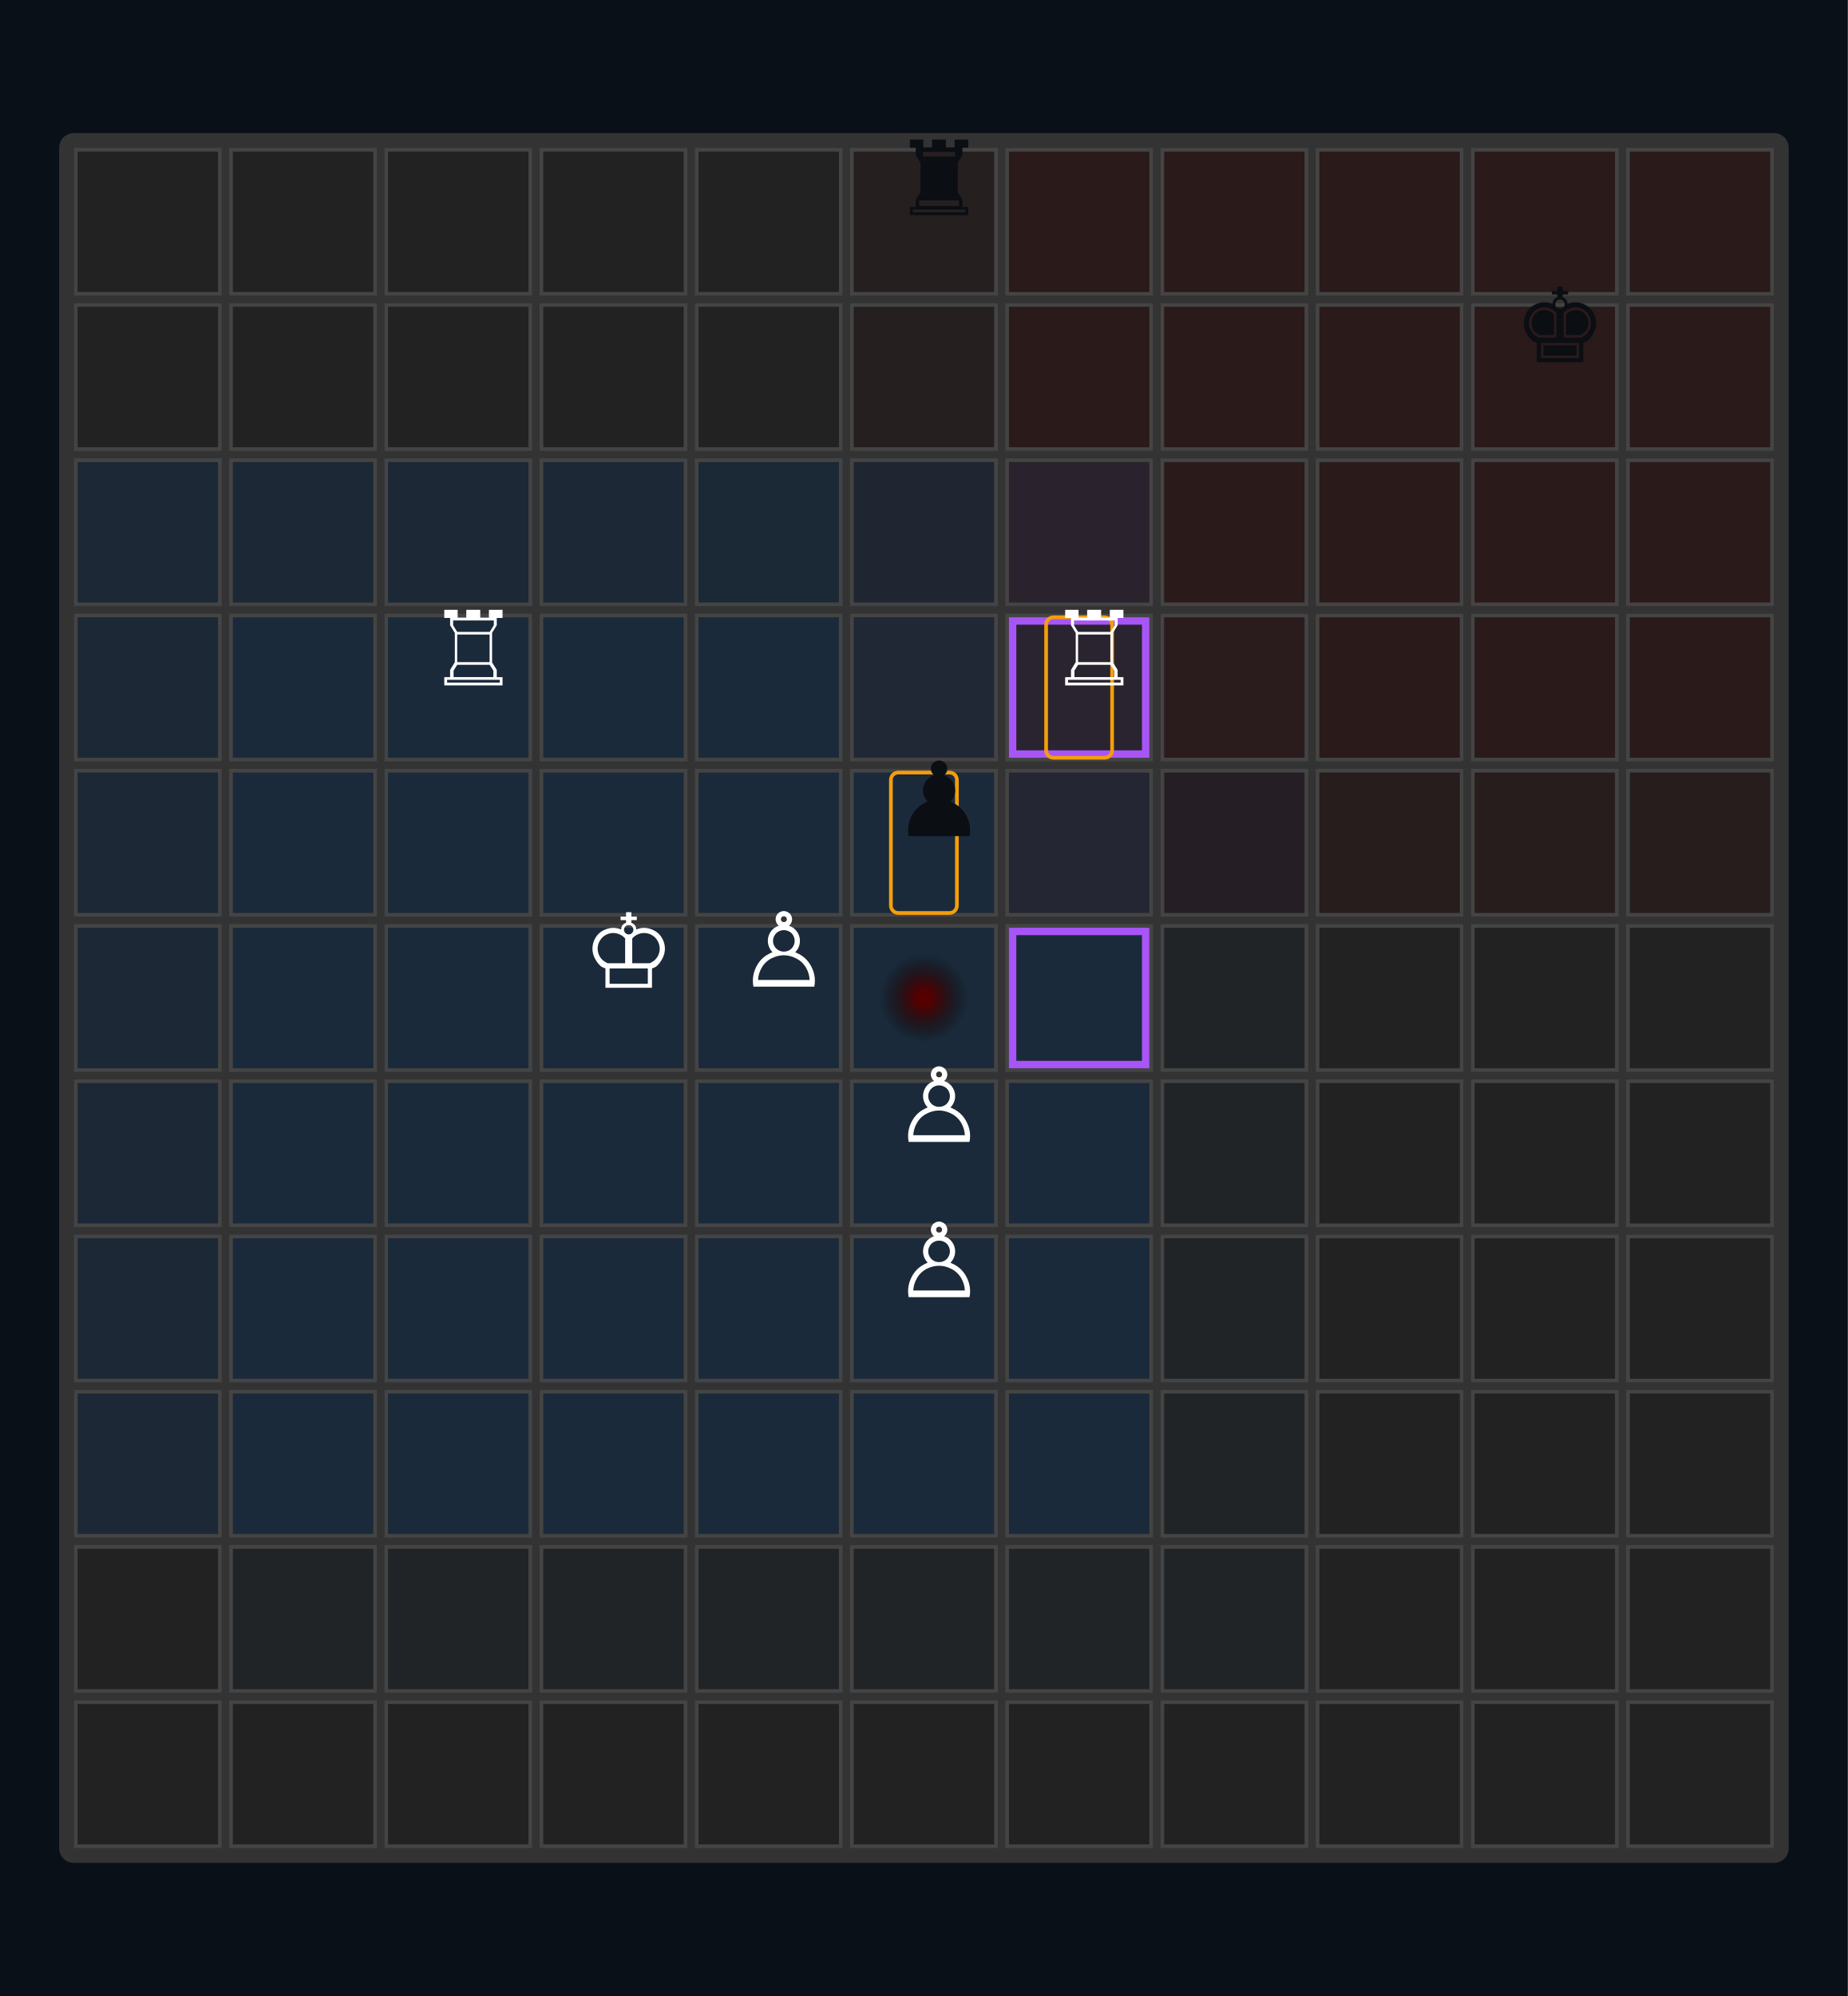
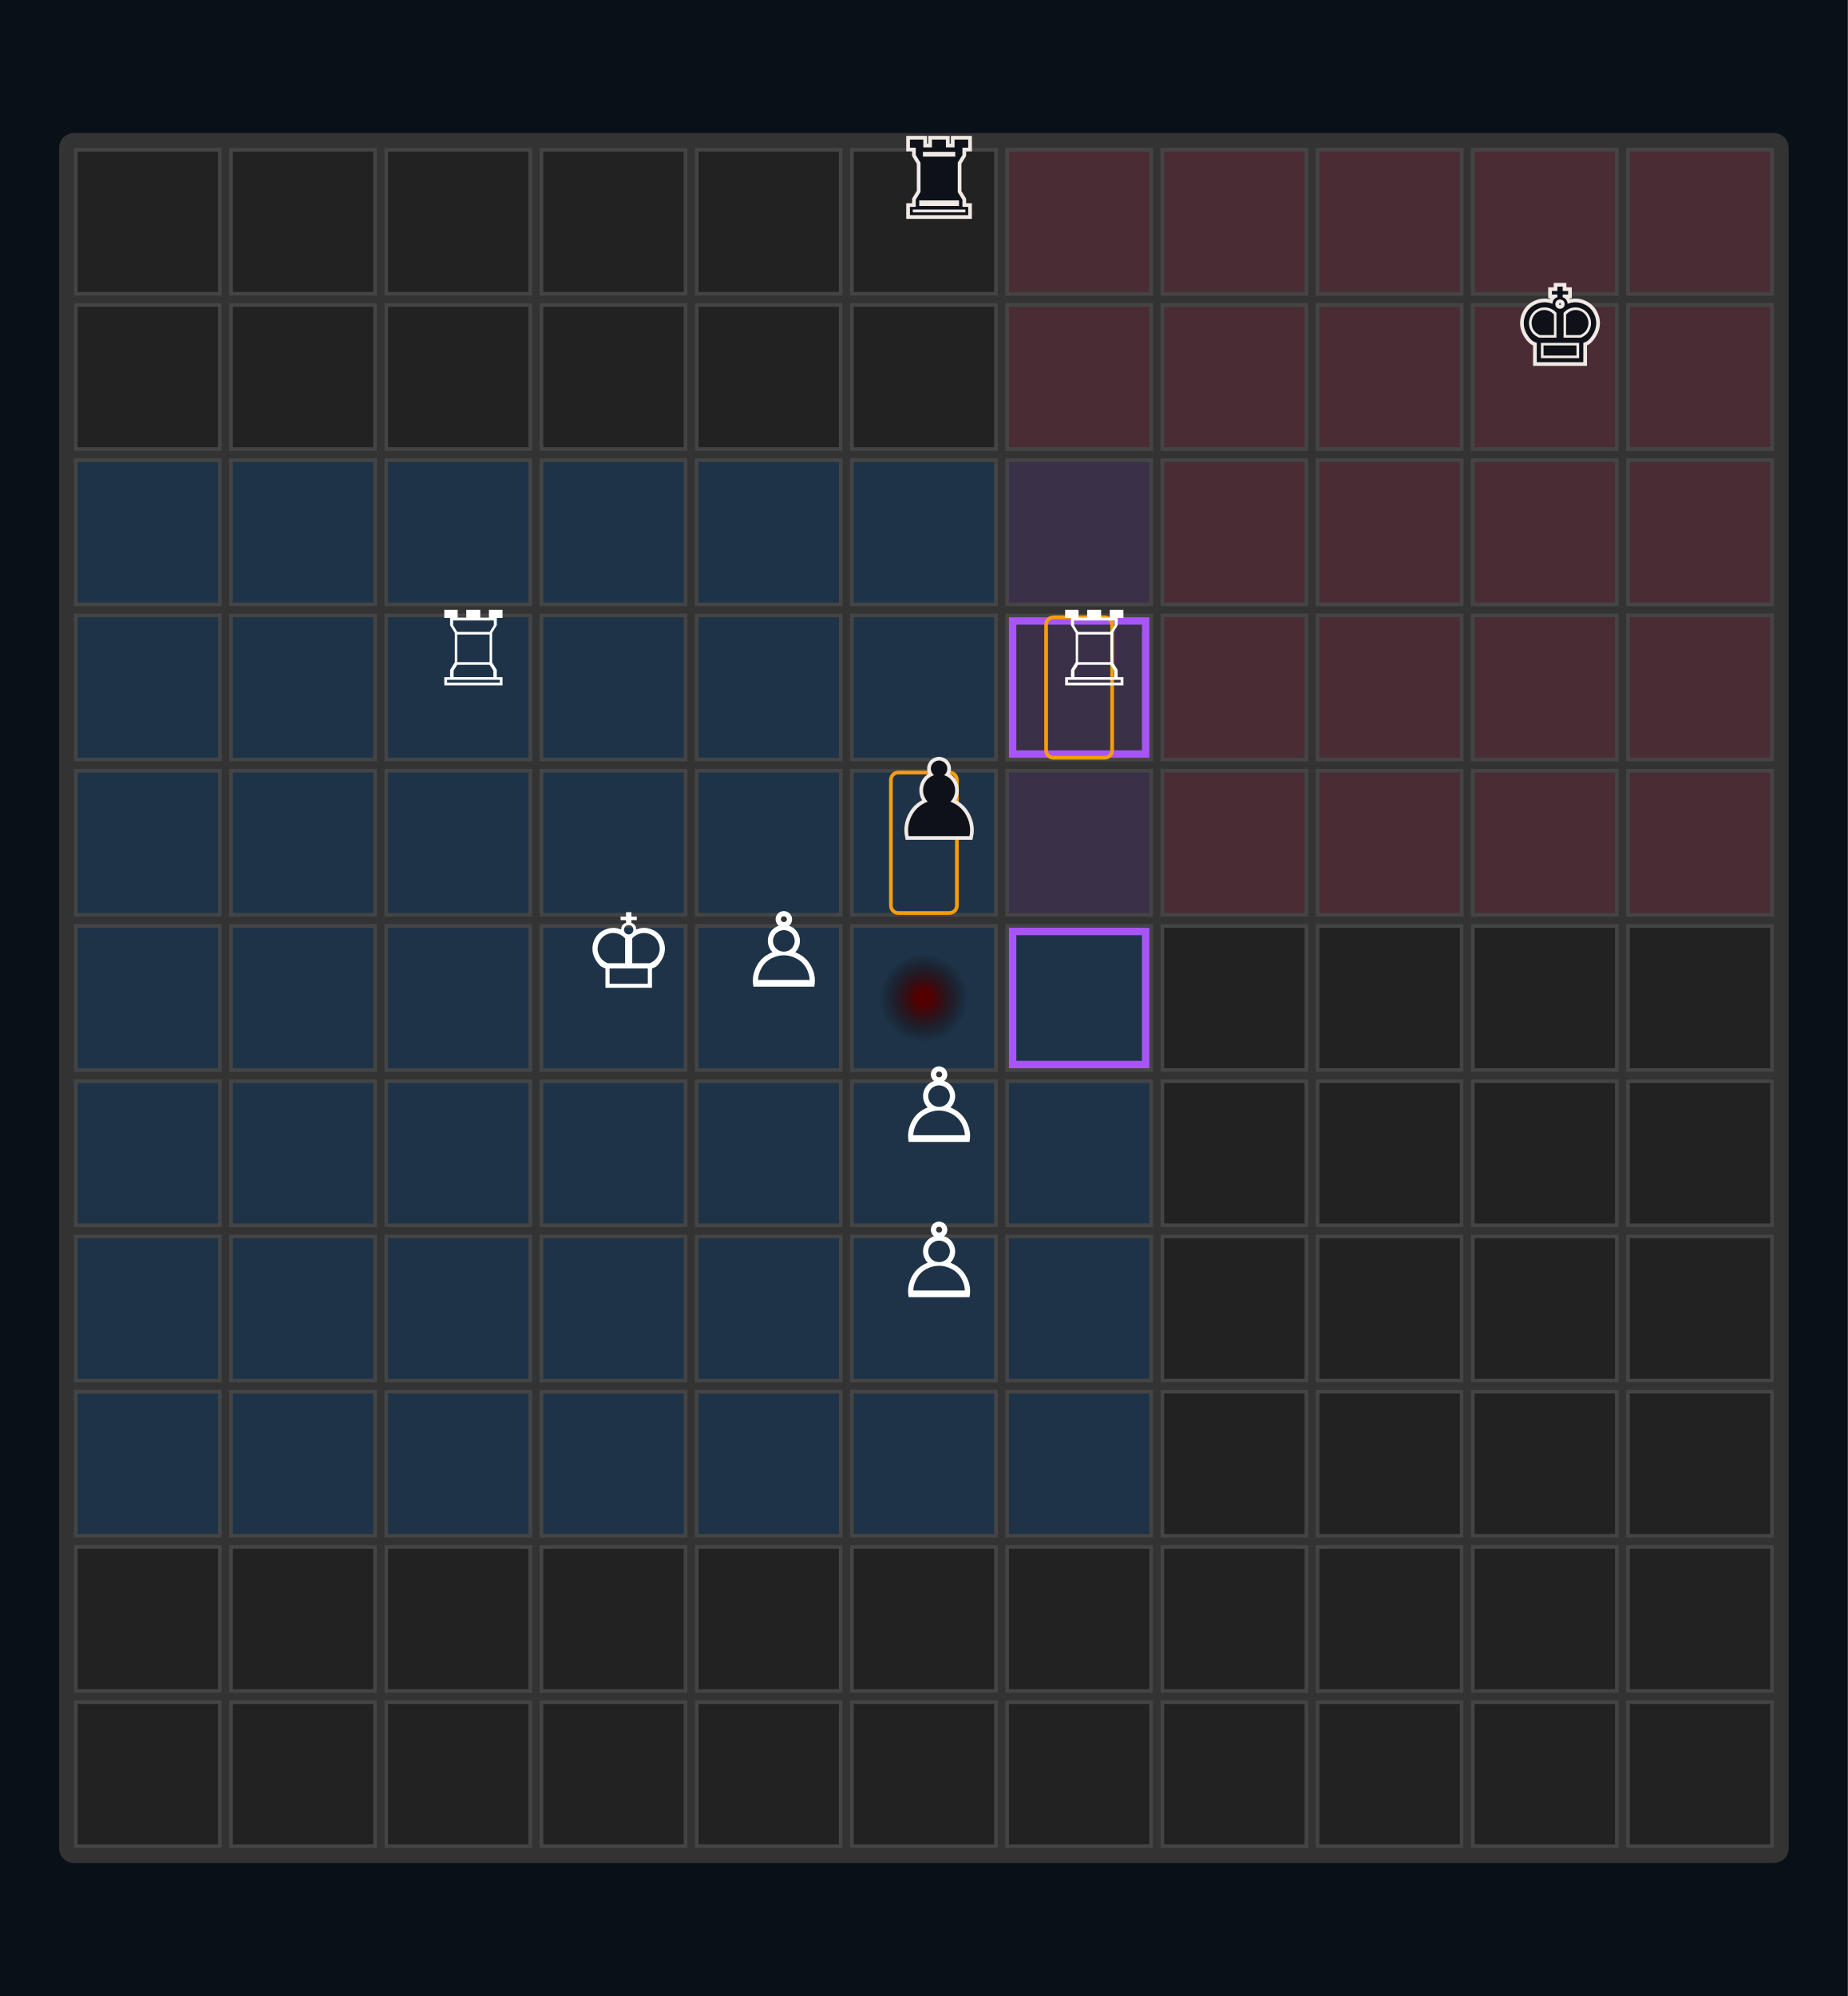
<svg xmlns="http://www.w3.org/2000/svg" width="500" height="540" viewBox="0 0 500 540">
  <defs>
-     <radialGradient id="rg-50aukw3w" gradientUnits="objectBoundingBox" cx="0.5" cy="0.5" r="0.5">
+     <radialGradient id="rg-70lsvmul" gradientUnits="objectBoundingBox" cx="0.5" cy="0.5" r="0.5">
      <stop offset="10%" stop-color="rgb(85, 0, 0)" />
      <stop offset="60%" stop-color="rgba(0, 0, 0, 0)" />
    </radialGradient>
  </defs>
  <rect x="0" y="0" width="500" height="540" fill="rgb(10, 16, 24)" />
  <rect x="16" y="36" width="468" height="468" rx="4" ry="4" fill="rgb(51, 51, 51)" />
  <rect x="20" y="40" width="40" height="40" fill="rgb(34, 34, 34)" />
  <rect x="20.5" y="40.5" width="39" height="39" fill="none" stroke="rgb(68, 68, 68)" stroke-width="1" />
  <rect x="62" y="40" width="40" height="40" fill="rgb(34, 34, 34)" />
  <rect x="62.5" y="40.5" width="39" height="39" fill="none" stroke="rgb(68, 68, 68)" stroke-width="1" />
  <rect x="104" y="40" width="40" height="40" fill="rgb(34, 34, 34)" />
  <rect x="104.5" y="40.5" width="39" height="39" fill="none" stroke="rgb(68, 68, 68)" stroke-width="1" />
  <rect x="146" y="40" width="40" height="40" fill="rgb(34, 34, 34)" />
  <rect x="146.5" y="40.5" width="39" height="39" fill="none" stroke="rgb(68, 68, 68)" stroke-width="1" />
  <rect x="188" y="40" width="40" height="40" fill="rgb(34, 34, 34)" />
  <rect x="188.5" y="40.5" width="39" height="39" fill="none" stroke="rgb(68, 68, 68)" stroke-width="1" />
-   <rect x="230" y="40" width="40" height="40" fill="rgb(37, 31, 31)" />
+   <rect x="230" y="40" width="40" height="40" fill="rgb(34, 34, 34)" />
  <rect x="230.5" y="40.5" width="39" height="39" fill="none" stroke="rgb(68, 68, 68)" stroke-width="1" />
-   <text x="241.56" y="58.18" fill="rgb(11, 14, 19)" font-size="28" font-family="'IBM Plex Sans'" font-weight="400" font-style="normal" xml:space="preserve">♜</text>
-   <rect x="272" y="40" width="40" height="40" fill="rgb(42, 26, 26)" />
+   <text x="241.56" y="58.18" fill="rgb(14, 17, 24)" font-size="28" font-family="'IBM Plex Sans'" font-weight="400" font-style="normal" xml:space="preserve" stroke="rgba(244, 236, 232, 0.98)" stroke-width="2" paint-order="stroke fill">♜</text>
+   <rect x="272" y="40" width="40" height="40" fill="rgb(74, 44, 52)" />
  <rect x="272.5" y="40.5" width="39" height="39" fill="none" stroke="rgb(68, 68, 68)" stroke-width="1" />
-   <rect x="314" y="40" width="40" height="40" fill="rgb(42, 26, 26)" />
+   <rect x="314" y="40" width="40" height="40" fill="rgb(74, 44, 52)" />
  <rect x="314.5" y="40.5" width="39" height="39" fill="none" stroke="rgb(68, 68, 68)" stroke-width="1" />
-   <rect x="356" y="40" width="40" height="40" fill="rgb(42, 26, 26)" />
+   <rect x="356" y="40" width="40" height="40" fill="rgb(74, 44, 52)" />
  <rect x="356.5" y="40.5" width="39" height="39" fill="none" stroke="rgb(68, 68, 68)" stroke-width="1" />
-   <rect x="398" y="40" width="40" height="40" fill="rgb(42, 26, 26)" />
+   <rect x="398" y="40" width="40" height="40" fill="rgb(74, 44, 52)" />
  <rect x="398.5" y="40.5" width="39" height="39" fill="none" stroke="rgb(68, 68, 68)" stroke-width="1" />
-   <rect x="440" y="40" width="40" height="40" fill="rgb(42, 26, 26)" />
+   <rect x="440" y="40" width="40" height="40" fill="rgb(74, 44, 52)" />
  <rect x="440.5" y="40.5" width="39" height="39" fill="none" stroke="rgb(68, 68, 68)" stroke-width="1" />
  <rect x="20" y="82" width="40" height="40" fill="rgb(34, 34, 34)" />
  <rect x="20.5" y="82.5" width="39" height="39" fill="none" stroke="rgb(68, 68, 68)" stroke-width="1" />
  <rect x="62" y="82" width="40" height="40" fill="rgb(34, 34, 34)" />
  <rect x="62.5" y="82.5" width="39" height="39" fill="none" stroke="rgb(68, 68, 68)" stroke-width="1" />
  <rect x="104" y="82" width="40" height="40" fill="rgb(34, 34, 34)" />
  <rect x="104.5" y="82.5" width="39" height="39" fill="none" stroke="rgb(68, 68, 68)" stroke-width="1" />
  <rect x="146" y="82" width="40" height="40" fill="rgb(34, 34, 34)" />
  <rect x="146.5" y="82.5" width="39" height="39" fill="none" stroke="rgb(68, 68, 68)" stroke-width="1" />
  <rect x="188" y="82" width="40" height="40" fill="rgb(34, 34, 34)" />
  <rect x="188.5" y="82.5" width="39" height="39" fill="none" stroke="rgb(68, 68, 68)" stroke-width="1" />
-   <rect x="230" y="82" width="40" height="40" fill="rgb(37, 31, 31)" />
+   <rect x="230" y="82" width="40" height="40" fill="rgb(34, 34, 34)" />
  <rect x="230.5" y="82.5" width="39" height="39" fill="none" stroke="rgb(68, 68, 68)" stroke-width="1" />
-   <rect x="272" y="82" width="40" height="40" fill="rgb(42, 26, 26)" />
+   <rect x="272" y="82" width="40" height="40" fill="rgb(74, 44, 52)" />
  <rect x="272.5" y="82.5" width="39" height="39" fill="none" stroke="rgb(68, 68, 68)" stroke-width="1" />
-   <rect x="314" y="82" width="40" height="40" fill="rgb(42, 26, 26)" />
+   <rect x="314" y="82" width="40" height="40" fill="rgb(74, 44, 52)" />
  <rect x="314.5" y="82.5" width="39" height="39" fill="none" stroke="rgb(68, 68, 68)" stroke-width="1" />
-   <rect x="356" y="82" width="40" height="40" fill="rgb(42, 26, 26)" />
+   <rect x="356" y="82" width="40" height="40" fill="rgb(74, 44, 52)" />
  <rect x="356.5" y="82.5" width="39" height="39" fill="none" stroke="rgb(68, 68, 68)" stroke-width="1" />
-   <rect x="398" y="82" width="40" height="40" fill="rgb(42, 26, 26)" />
+   <rect x="398" y="82" width="40" height="40" fill="rgb(74, 44, 52)" />
  <rect x="398.5" y="82.5" width="39" height="39" fill="none" stroke="rgb(68, 68, 68)" stroke-width="1" />
-   <text x="409.56" y="97.99" fill="rgb(11, 14, 19)" font-size="28" font-family="'IBM Plex Sans'" font-weight="400" font-style="normal" xml:space="preserve">♚</text>
-   <rect x="440" y="82" width="40" height="40" fill="rgb(42, 26, 26)" />
+   <text x="409.56" y="97.99" fill="rgb(14, 17, 24)" font-size="28" font-family="'IBM Plex Sans'" font-weight="400" font-style="normal" xml:space="preserve" stroke="rgba(244, 236, 232, 0.98)" stroke-width="2" paint-order="stroke fill">♚</text>
+   <rect x="440" y="82" width="40" height="40" fill="rgb(74, 44, 52)" />
  <rect x="440.5" y="82.5" width="39" height="39" fill="none" stroke="rgb(68, 68, 68)" stroke-width="1" />
-   <rect x="20" y="124" width="40" height="40" fill="rgb(28, 40, 53)" />
+   <rect x="20" y="124" width="40" height="40" fill="rgb(30, 51, 72)" />
  <rect x="20.5" y="124.5" width="39" height="39" fill="none" stroke="rgb(68, 68, 68)" stroke-width="1" />
-   <rect x="62" y="124" width="40" height="40" fill="rgb(28, 40, 53)" />
+   <rect x="62" y="124" width="40" height="40" fill="rgb(30, 51, 72)" />
  <rect x="62.5" y="124.5" width="39" height="39" fill="none" stroke="rgb(68, 68, 68)" stroke-width="1" />
-   <rect x="104" y="124" width="40" height="40" fill="rgb(28, 40, 53)" />
+   <rect x="104" y="124" width="40" height="40" fill="rgb(30, 51, 72)" />
  <rect x="104.5" y="124.5" width="39" height="39" fill="none" stroke="rgb(68, 68, 68)" stroke-width="1" />
-   <rect x="146" y="124" width="40" height="40" fill="rgb(28, 40, 53)" />
+   <rect x="146" y="124" width="40" height="40" fill="rgb(30, 51, 72)" />
  <rect x="146.5" y="124.5" width="39" height="39" fill="none" stroke="rgb(68, 68, 68)" stroke-width="1" />
-   <rect x="188" y="124" width="40" height="40" fill="rgb(27, 41, 54)" />
+   <rect x="188" y="124" width="40" height="40" fill="rgb(30, 51, 72)" />
  <rect x="188.5" y="124.5" width="39" height="39" fill="none" stroke="rgb(68, 68, 68)" stroke-width="1" />
-   <rect x="230" y="124" width="40" height="40" fill="rgb(31, 38, 49)" />
+   <rect x="230" y="124" width="40" height="40" fill="rgb(30, 51, 72)" />
  <rect x="230.5" y="124.5" width="39" height="39" fill="none" stroke="rgb(68, 68, 68)" stroke-width="1" />
-   <rect x="272" y="124" width="40" height="40" fill="rgb(42, 34, 44)" />
+   <rect x="272" y="124" width="40" height="40" fill="rgb(58, 48, 72)" />
  <rect x="272.5" y="124.5" width="39" height="39" fill="none" stroke="rgb(68, 68, 68)" stroke-width="1" />
-   <rect x="314" y="124" width="40" height="40" fill="rgb(42, 26, 26)" />
+   <rect x="314" y="124" width="40" height="40" fill="rgb(74, 44, 52)" />
  <rect x="314.5" y="124.5" width="39" height="39" fill="none" stroke="rgb(68, 68, 68)" stroke-width="1" />
-   <rect x="356" y="124" width="40" height="40" fill="rgb(42, 26, 26)" />
+   <rect x="356" y="124" width="40" height="40" fill="rgb(74, 44, 52)" />
  <rect x="356.5" y="124.5" width="39" height="39" fill="none" stroke="rgb(68, 68, 68)" stroke-width="1" />
-   <rect x="398" y="124" width="40" height="40" fill="rgb(42, 26, 26)" />
+   <rect x="398" y="124" width="40" height="40" fill="rgb(74, 44, 52)" />
  <rect x="398.5" y="124.5" width="39" height="39" fill="none" stroke="rgb(68, 68, 68)" stroke-width="1" />
-   <rect x="440" y="124" width="40" height="40" fill="rgb(42, 26, 26)" />
+   <rect x="440" y="124" width="40" height="40" fill="rgb(74, 44, 52)" />
  <rect x="440.5" y="124.5" width="39" height="39" fill="none" stroke="rgb(68, 68, 68)" stroke-width="1" />
-   <rect x="20" y="166" width="40" height="40" fill="rgb(28, 40, 53)" />
+   <rect x="20" y="166" width="40" height="40" fill="rgb(30, 51, 72)" />
  <rect x="20.5" y="166.5" width="39" height="39" fill="none" stroke="rgb(68, 68, 68)" stroke-width="1" />
-   <rect x="62" y="166" width="40" height="40" fill="rgb(26, 42, 58)" />
+   <rect x="62" y="166" width="40" height="40" fill="rgb(30, 51, 72)" />
  <rect x="62.5" y="166.5" width="39" height="39" fill="none" stroke="rgb(68, 68, 68)" stroke-width="1" />
-   <rect x="104" y="166" width="40" height="40" fill="rgb(26, 42, 58)" />
+   <rect x="104" y="166" width="40" height="40" fill="rgb(30, 51, 72)" />
  <rect x="104.5" y="166.5" width="39" height="39" fill="none" stroke="rgb(68, 68, 68)" stroke-width="1" />
  <text x="115.56" y="185.4" fill="rgb(255, 255, 255)" font-size="28" font-family="'IBM Plex Sans'" font-weight="400" font-style="normal" xml:space="preserve">♖</text>
-   <rect x="146" y="166" width="40" height="40" fill="rgb(26, 42, 58)" />
+   <rect x="146" y="166" width="40" height="40" fill="rgb(30, 51, 72)" />
  <rect x="146.5" y="166.5" width="39" height="39" fill="none" stroke="rgb(68, 68, 68)" stroke-width="1" />
-   <rect x="188" y="166" width="40" height="40" fill="rgb(26, 42, 58)" />
+   <rect x="188" y="166" width="40" height="40" fill="rgb(30, 51, 72)" />
  <rect x="188.5" y="166.5" width="39" height="39" fill="none" stroke="rgb(68, 68, 68)" stroke-width="1" />
-   <rect x="230" y="166" width="40" height="40" fill="rgb(32, 40, 54)" />
+   <rect x="230" y="166" width="40" height="40" fill="rgb(30, 51, 72)" />
  <rect x="230.5" y="166.5" width="39" height="39" fill="none" stroke="rgb(68, 68, 68)" stroke-width="1" />
-   <rect x="272" y="166" width="40" height="40" fill="rgb(42, 36, 48)" />
+   <rect x="272" y="166" width="40" height="40" fill="rgb(58, 48, 72)" />
  <rect x="272.5" y="166.5" width="39" height="39" fill="none" stroke="rgb(68, 68, 68)" stroke-width="1" />
  <rect x="274" y="168" width="36" height="36" fill="none" stroke="rgb(168, 85, 247)" stroke-width="2" />
  <rect x="283.062" y="167" width="17.859" height="38" rx="2" ry="2" fill="none" stroke="rgb(245, 158, 11)" stroke-width="1" />
  <text x="283.56" y="185.4" fill="rgb(255, 255, 255)" font-size="28" font-family="'IBM Plex Sans'" font-weight="400" font-style="normal" xml:space="preserve">♖</text>
-   <rect x="314" y="166" width="40" height="40" fill="rgb(42, 28, 29)" />
+   <rect x="314" y="166" width="40" height="40" fill="rgb(74, 44, 52)" />
  <rect x="314.5" y="166.5" width="39" height="39" fill="none" stroke="rgb(68, 68, 68)" stroke-width="1" />
-   <rect x="356" y="166" width="40" height="40" fill="rgb(42, 26, 26)" />
+   <rect x="356" y="166" width="40" height="40" fill="rgb(74, 44, 52)" />
  <rect x="356.5" y="166.5" width="39" height="39" fill="none" stroke="rgb(68, 68, 68)" stroke-width="1" />
-   <rect x="398" y="166" width="40" height="40" fill="rgb(42, 26, 26)" />
+   <rect x="398" y="166" width="40" height="40" fill="rgb(74, 44, 52)" />
  <rect x="398.5" y="166.5" width="39" height="39" fill="none" stroke="rgb(68, 68, 68)" stroke-width="1" />
-   <rect x="440" y="166" width="40" height="40" fill="rgb(42, 26, 26)" />
+   <rect x="440" y="166" width="40" height="40" fill="rgb(74, 44, 52)" />
  <rect x="440.5" y="166.5" width="39" height="39" fill="none" stroke="rgb(68, 68, 68)" stroke-width="1" />
-   <rect x="20" y="208" width="40" height="40" fill="rgb(28, 40, 53)" />
+   <rect x="20" y="208" width="40" height="40" fill="rgb(30, 51, 72)" />
  <rect x="20.5" y="208.5" width="39" height="39" fill="none" stroke="rgb(68, 68, 68)" stroke-width="1" />
-   <rect x="62" y="208" width="40" height="40" fill="rgb(26, 42, 58)" />
+   <rect x="62" y="208" width="40" height="40" fill="rgb(30, 51, 72)" />
  <rect x="62.5" y="208.5" width="39" height="39" fill="none" stroke="rgb(68, 68, 68)" stroke-width="1" />
-   <rect x="104" y="208" width="40" height="40" fill="rgb(26, 42, 58)" />
+   <rect x="104" y="208" width="40" height="40" fill="rgb(30, 51, 72)" />
  <rect x="104.5" y="208.5" width="39" height="39" fill="none" stroke="rgb(68, 68, 68)" stroke-width="1" />
-   <rect x="146" y="208" width="40" height="40" fill="rgb(26, 42, 58)" />
+   <rect x="146" y="208" width="40" height="40" fill="rgb(30, 51, 72)" />
  <rect x="146.5" y="208.5" width="39" height="39" fill="none" stroke="rgb(68, 68, 68)" stroke-width="1" />
-   <rect x="188" y="208" width="40" height="40" fill="rgb(26, 42, 58)" />
+   <rect x="188" y="208" width="40" height="40" fill="rgb(30, 51, 72)" />
  <rect x="188.5" y="208.5" width="39" height="39" fill="none" stroke="rgb(68, 68, 68)" stroke-width="1" />
-   <rect x="230" y="208" width="40" height="40" fill="rgb(26, 42, 58)" />
+   <rect x="230" y="208" width="40" height="40" fill="rgb(30, 51, 72)" />
  <rect x="230.5" y="208.5" width="39" height="39" fill="none" stroke="rgb(68, 68, 68)" stroke-width="1" />
  <rect x="241.062" y="209" width="17.859" height="38" rx="2" ry="2" fill="none" stroke="rgb(245, 158, 11)" stroke-width="1" />
-   <text x="241.56" y="226.19" fill="rgb(11, 14, 19)" font-size="28" font-family="'IBM Plex Sans'" font-weight="400" font-style="normal" xml:space="preserve">♟</text>
-   <rect x="272" y="208" width="40" height="40" fill="rgb(36, 38, 52)" />
+   <text x="241.56" y="226.19" fill="rgb(14, 17, 24)" font-size="28" font-family="'IBM Plex Sans'" font-weight="400" font-style="normal" xml:space="preserve" stroke="rgba(244, 236, 232, 0.98)" stroke-width="2" paint-order="stroke fill">♟</text>
+   <rect x="272" y="208" width="40" height="40" fill="rgb(58, 48, 72)" />
  <rect x="272.5" y="208.5" width="39" height="39" fill="none" stroke="rgb(68, 68, 68)" stroke-width="1" />
-   <rect x="314" y="208" width="40" height="40" fill="rgb(37, 31, 37)" />
+   <rect x="314" y="208" width="40" height="40" fill="rgb(74, 44, 52)" />
  <rect x="314.5" y="208.5" width="39" height="39" fill="none" stroke="rgb(68, 68, 68)" stroke-width="1" />
-   <rect x="356" y="208" width="40" height="40" fill="rgb(39, 29, 29)" />
+   <rect x="356" y="208" width="40" height="40" fill="rgb(74, 44, 52)" />
  <rect x="356.5" y="208.5" width="39" height="39" fill="none" stroke="rgb(68, 68, 68)" stroke-width="1" />
-   <rect x="398" y="208" width="40" height="40" fill="rgb(39, 29, 29)" />
+   <rect x="398" y="208" width="40" height="40" fill="rgb(74, 44, 52)" />
  <rect x="398.5" y="208.5" width="39" height="39" fill="none" stroke="rgb(68, 68, 68)" stroke-width="1" />
-   <rect x="440" y="208" width="40" height="40" fill="rgb(39, 29, 29)" />
+   <rect x="440" y="208" width="40" height="40" fill="rgb(74, 44, 52)" />
  <rect x="440.5" y="208.5" width="39" height="39" fill="none" stroke="rgb(68, 68, 68)" stroke-width="1" />
-   <rect x="20" y="250" width="40" height="40" fill="rgb(28, 40, 53)" />
+   <rect x="20" y="250" width="40" height="40" fill="rgb(30, 51, 72)" />
  <rect x="20.5" y="250.5" width="39" height="39" fill="none" stroke="rgb(68, 68, 68)" stroke-width="1" />
-   <rect x="62" y="250" width="40" height="40" fill="rgb(26, 42, 58)" />
+   <rect x="62" y="250" width="40" height="40" fill="rgb(30, 51, 72)" />
  <rect x="62.5" y="250.5" width="39" height="39" fill="none" stroke="rgb(68, 68, 68)" stroke-width="1" />
-   <rect x="104" y="250" width="40" height="40" fill="rgb(26, 42, 58)" />
+   <rect x="104" y="250" width="40" height="40" fill="rgb(30, 51, 72)" />
  <rect x="104.5" y="250.5" width="39" height="39" fill="none" stroke="rgb(68, 68, 68)" stroke-width="1" />
-   <rect x="146" y="250" width="40" height="40" fill="rgb(26, 42, 58)" />
+   <rect x="146" y="250" width="40" height="40" fill="rgb(30, 51, 72)" />
  <rect x="146.5" y="250.5" width="39" height="39" fill="none" stroke="rgb(68, 68, 68)" stroke-width="1" />
  <text x="157.56" y="267.24" fill="rgb(255, 255, 255)" font-size="28" font-family="'IBM Plex Sans'" font-weight="400" font-style="normal" xml:space="preserve">♔</text>
-   <rect x="188" y="250" width="40" height="40" fill="rgb(26, 42, 58)" />
+   <rect x="188" y="250" width="40" height="40" fill="rgb(30, 51, 72)" />
  <rect x="188.5" y="250.5" width="39" height="39" fill="none" stroke="rgb(68, 68, 68)" stroke-width="1" />
  <text x="199.56" y="266.92" fill="rgb(255, 255, 255)" font-size="28" font-family="'IBM Plex Sans'" font-weight="400" font-style="normal" xml:space="preserve">♙</text>
-   <rect x="230" y="250" width="40" height="40" fill="rgb(26, 42, 58)" />
-   <rect x="230" y="250" width="40" height="40" fill="url(#rg-50aukw3w)" />
+   <rect x="230" y="250" width="40" height="40" fill="rgb(30, 51, 72)" />
+   <rect x="230" y="250" width="40" height="40" fill="url(#rg-70lsvmul)" />
  <rect x="230.5" y="250.5" width="39" height="39" fill="none" stroke="rgb(68, 68, 68)" stroke-width="1" />
-   <rect x="272" y="250" width="40" height="40" fill="rgb(26, 42, 58)" />
+   <rect x="272" y="250" width="40" height="40" fill="rgb(30, 51, 72)" />
  <rect x="272.5" y="250.5" width="39" height="39" fill="none" stroke="rgb(68, 68, 68)" stroke-width="1" />
  <rect x="274" y="252" width="36" height="36" fill="none" stroke="rgb(168, 85, 247)" stroke-width="2" />
-   <rect x="314" y="250" width="40" height="40" fill="rgb(32, 36, 39)" />
+   <rect x="314" y="250" width="40" height="40" fill="rgb(34, 34, 34)" />
  <rect x="314.5" y="250.5" width="39" height="39" fill="none" stroke="rgb(68, 68, 68)" stroke-width="1" />
  <rect x="356" y="250" width="40" height="40" fill="rgb(34, 34, 34)" />
  <rect x="356.5" y="250.5" width="39" height="39" fill="none" stroke="rgb(68, 68, 68)" stroke-width="1" />
  <rect x="398" y="250" width="40" height="40" fill="rgb(34, 34, 34)" />
  <rect x="398.5" y="250.5" width="39" height="39" fill="none" stroke="rgb(68, 68, 68)" stroke-width="1" />
  <rect x="440" y="250" width="40" height="40" fill="rgb(34, 34, 34)" />
  <rect x="440.5" y="250.5" width="39" height="39" fill="none" stroke="rgb(68, 68, 68)" stroke-width="1" />
-   <rect x="20" y="292" width="40" height="40" fill="rgb(28, 40, 53)" />
+   <rect x="20" y="292" width="40" height="40" fill="rgb(30, 51, 72)" />
  <rect x="20.5" y="292.5" width="39" height="39" fill="none" stroke="rgb(68, 68, 68)" stroke-width="1" />
-   <rect x="62" y="292" width="40" height="40" fill="rgb(26, 42, 58)" />
+   <rect x="62" y="292" width="40" height="40" fill="rgb(30, 51, 72)" />
  <rect x="62.5" y="292.5" width="39" height="39" fill="none" stroke="rgb(68, 68, 68)" stroke-width="1" />
-   <rect x="104" y="292" width="40" height="40" fill="rgb(26, 42, 58)" />
+   <rect x="104" y="292" width="40" height="40" fill="rgb(30, 51, 72)" />
  <rect x="104.5" y="292.5" width="39" height="39" fill="none" stroke="rgb(68, 68, 68)" stroke-width="1" />
-   <rect x="146" y="292" width="40" height="40" fill="rgb(26, 42, 58)" />
+   <rect x="146" y="292" width="40" height="40" fill="rgb(30, 51, 72)" />
  <rect x="146.5" y="292.5" width="39" height="39" fill="none" stroke="rgb(68, 68, 68)" stroke-width="1" />
-   <rect x="188" y="292" width="40" height="40" fill="rgb(26, 42, 58)" />
+   <rect x="188" y="292" width="40" height="40" fill="rgb(30, 51, 72)" />
  <rect x="188.5" y="292.5" width="39" height="39" fill="none" stroke="rgb(68, 68, 68)" stroke-width="1" />
-   <rect x="230" y="292" width="40" height="40" fill="rgb(26, 42, 58)" />
+   <rect x="230" y="292" width="40" height="40" fill="rgb(30, 51, 72)" />
  <rect x="230.5" y="292.5" width="39" height="39" fill="none" stroke="rgb(68, 68, 68)" stroke-width="1" />
  <text x="241.56" y="308.92" fill="rgb(255, 255, 255)" font-size="28" font-family="'IBM Plex Sans'" font-weight="400" font-style="normal" xml:space="preserve">♙</text>
-   <rect x="272" y="292" width="40" height="40" fill="rgb(26, 42, 58)" />
+   <rect x="272" y="292" width="40" height="40" fill="rgb(30, 51, 72)" />
  <rect x="272.5" y="292.5" width="39" height="39" fill="none" stroke="rgb(68, 68, 68)" stroke-width="1" />
-   <rect x="314" y="292" width="40" height="40" fill="rgb(32, 36, 39)" />
+   <rect x="314" y="292" width="40" height="40" fill="rgb(34, 34, 34)" />
  <rect x="314.5" y="292.5" width="39" height="39" fill="none" stroke="rgb(68, 68, 68)" stroke-width="1" />
  <rect x="356" y="292" width="40" height="40" fill="rgb(34, 34, 34)" />
  <rect x="356.5" y="292.5" width="39" height="39" fill="none" stroke="rgb(68, 68, 68)" stroke-width="1" />
  <rect x="398" y="292" width="40" height="40" fill="rgb(34, 34, 34)" />
  <rect x="398.5" y="292.5" width="39" height="39" fill="none" stroke="rgb(68, 68, 68)" stroke-width="1" />
  <rect x="440" y="292" width="40" height="40" fill="rgb(34, 34, 34)" />
  <rect x="440.5" y="292.5" width="39" height="39" fill="none" stroke="rgb(68, 68, 68)" stroke-width="1" />
-   <rect x="20" y="334" width="40" height="40" fill="rgb(28, 40, 53)" />
+   <rect x="20" y="334" width="40" height="40" fill="rgb(30, 51, 72)" />
  <rect x="20.5" y="334.5" width="39" height="39" fill="none" stroke="rgb(68, 68, 68)" stroke-width="1" />
-   <rect x="62" y="334" width="40" height="40" fill="rgb(26, 42, 58)" />
+   <rect x="62" y="334" width="40" height="40" fill="rgb(30, 51, 72)" />
  <rect x="62.5" y="334.5" width="39" height="39" fill="none" stroke="rgb(68, 68, 68)" stroke-width="1" />
-   <rect x="104" y="334" width="40" height="40" fill="rgb(26, 42, 58)" />
+   <rect x="104" y="334" width="40" height="40" fill="rgb(30, 51, 72)" />
  <rect x="104.5" y="334.5" width="39" height="39" fill="none" stroke="rgb(68, 68, 68)" stroke-width="1" />
-   <rect x="146" y="334" width="40" height="40" fill="rgb(26, 42, 58)" />
+   <rect x="146" y="334" width="40" height="40" fill="rgb(30, 51, 72)" />
  <rect x="146.5" y="334.5" width="39" height="39" fill="none" stroke="rgb(68, 68, 68)" stroke-width="1" />
-   <rect x="188" y="334" width="40" height="40" fill="rgb(26, 42, 58)" />
+   <rect x="188" y="334" width="40" height="40" fill="rgb(30, 51, 72)" />
  <rect x="188.5" y="334.5" width="39" height="39" fill="none" stroke="rgb(68, 68, 68)" stroke-width="1" />
-   <rect x="230" y="334" width="40" height="40" fill="rgb(26, 42, 58)" />
+   <rect x="230" y="334" width="40" height="40" fill="rgb(30, 51, 72)" />
  <rect x="230.5" y="334.5" width="39" height="39" fill="none" stroke="rgb(68, 68, 68)" stroke-width="1" />
  <text x="241.56" y="350.92" fill="rgb(255, 255, 255)" font-size="28" font-family="'IBM Plex Sans'" font-weight="400" font-style="normal" xml:space="preserve">♙</text>
-   <rect x="272" y="334" width="40" height="40" fill="rgb(26, 42, 58)" />
+   <rect x="272" y="334" width="40" height="40" fill="rgb(30, 51, 72)" />
  <rect x="272.5" y="334.5" width="39" height="39" fill="none" stroke="rgb(68, 68, 68)" stroke-width="1" />
-   <rect x="314" y="334" width="40" height="40" fill="rgb(32, 36, 39)" />
+   <rect x="314" y="334" width="40" height="40" fill="rgb(34, 34, 34)" />
  <rect x="314.5" y="334.5" width="39" height="39" fill="none" stroke="rgb(68, 68, 68)" stroke-width="1" />
  <rect x="356" y="334" width="40" height="40" fill="rgb(34, 34, 34)" />
  <rect x="356.5" y="334.5" width="39" height="39" fill="none" stroke="rgb(68, 68, 68)" stroke-width="1" />
  <rect x="398" y="334" width="40" height="40" fill="rgb(34, 34, 34)" />
  <rect x="398.5" y="334.5" width="39" height="39" fill="none" stroke="rgb(68, 68, 68)" stroke-width="1" />
  <rect x="440" y="334" width="40" height="40" fill="rgb(34, 34, 34)" />
  <rect x="440.5" y="334.5" width="39" height="39" fill="none" stroke="rgb(68, 68, 68)" stroke-width="1" />
-   <rect x="20" y="376" width="40" height="40" fill="rgb(28, 40, 53)" />
+   <rect x="20" y="376" width="40" height="40" fill="rgb(30, 51, 72)" />
  <rect x="20.5" y="376.5" width="39" height="39" fill="none" stroke="rgb(68, 68, 68)" stroke-width="1" />
-   <rect x="62" y="376" width="40" height="40" fill="rgb(26, 42, 58)" />
+   <rect x="62" y="376" width="40" height="40" fill="rgb(30, 51, 72)" />
  <rect x="62.5" y="376.5" width="39" height="39" fill="none" stroke="rgb(68, 68, 68)" stroke-width="1" />
-   <rect x="104" y="376" width="40" height="40" fill="rgb(26, 42, 58)" />
+   <rect x="104" y="376" width="40" height="40" fill="rgb(30, 51, 72)" />
  <rect x="104.5" y="376.5" width="39" height="39" fill="none" stroke="rgb(68, 68, 68)" stroke-width="1" />
-   <rect x="146" y="376" width="40" height="40" fill="rgb(26, 42, 58)" />
+   <rect x="146" y="376" width="40" height="40" fill="rgb(30, 51, 72)" />
  <rect x="146.5" y="376.5" width="39" height="39" fill="none" stroke="rgb(68, 68, 68)" stroke-width="1" />
-   <rect x="188" y="376" width="40" height="40" fill="rgb(26, 42, 58)" />
+   <rect x="188" y="376" width="40" height="40" fill="rgb(30, 51, 72)" />
  <rect x="188.5" y="376.5" width="39" height="39" fill="none" stroke="rgb(68, 68, 68)" stroke-width="1" />
-   <rect x="230" y="376" width="40" height="40" fill="rgb(26, 42, 58)" />
+   <rect x="230" y="376" width="40" height="40" fill="rgb(30, 51, 72)" />
  <rect x="230.5" y="376.5" width="39" height="39" fill="none" stroke="rgb(68, 68, 68)" stroke-width="1" />
-   <rect x="272" y="376" width="40" height="40" fill="rgb(26, 42, 58)" />
+   <rect x="272" y="376" width="40" height="40" fill="rgb(30, 51, 72)" />
  <rect x="272.5" y="376.5" width="39" height="39" fill="none" stroke="rgb(68, 68, 68)" stroke-width="1" />
-   <rect x="314" y="376" width="40" height="40" fill="rgb(32, 36, 39)" />
+   <rect x="314" y="376" width="40" height="40" fill="rgb(34, 34, 34)" />
  <rect x="314.5" y="376.5" width="39" height="39" fill="none" stroke="rgb(68, 68, 68)" stroke-width="1" />
  <rect x="356" y="376" width="40" height="40" fill="rgb(34, 34, 34)" />
  <rect x="356.5" y="376.5" width="39" height="39" fill="none" stroke="rgb(68, 68, 68)" stroke-width="1" />
  <rect x="398" y="376" width="40" height="40" fill="rgb(34, 34, 34)" />
  <rect x="398.5" y="376.5" width="39" height="39" fill="none" stroke="rgb(68, 68, 68)" stroke-width="1" />
  <rect x="440" y="376" width="40" height="40" fill="rgb(34, 34, 34)" />
  <rect x="440.5" y="376.5" width="39" height="39" fill="none" stroke="rgb(68, 68, 68)" stroke-width="1" />
  <rect x="20" y="418" width="40" height="40" fill="rgb(34, 34, 34)" />
  <rect x="20.5" y="418.5" width="39" height="39" fill="none" stroke="rgb(68, 68, 68)" stroke-width="1" />
-   <rect x="62" y="418" width="40" height="40" fill="rgb(32, 36, 39)" />
+   <rect x="62" y="418" width="40" height="40" fill="rgb(34, 34, 34)" />
  <rect x="62.5" y="418.5" width="39" height="39" fill="none" stroke="rgb(68, 68, 68)" stroke-width="1" />
-   <rect x="104" y="418" width="40" height="40" fill="rgb(32, 36, 39)" />
+   <rect x="104" y="418" width="40" height="40" fill="rgb(34, 34, 34)" />
  <rect x="104.5" y="418.5" width="39" height="39" fill="none" stroke="rgb(68, 68, 68)" stroke-width="1" />
-   <rect x="146" y="418" width="40" height="40" fill="rgb(32, 36, 39)" />
+   <rect x="146" y="418" width="40" height="40" fill="rgb(34, 34, 34)" />
  <rect x="146.5" y="418.5" width="39" height="39" fill="none" stroke="rgb(68, 68, 68)" stroke-width="1" />
-   <rect x="188" y="418" width="40" height="40" fill="rgb(32, 36, 39)" />
+   <rect x="188" y="418" width="40" height="40" fill="rgb(34, 34, 34)" />
  <rect x="188.5" y="418.5" width="39" height="39" fill="none" stroke="rgb(68, 68, 68)" stroke-width="1" />
-   <rect x="230" y="418" width="40" height="40" fill="rgb(32, 36, 39)" />
+   <rect x="230" y="418" width="40" height="40" fill="rgb(34, 34, 34)" />
  <rect x="230.5" y="418.5" width="39" height="39" fill="none" stroke="rgb(68, 68, 68)" stroke-width="1" />
-   <rect x="272" y="418" width="40" height="40" fill="rgb(32, 36, 39)" />
+   <rect x="272" y="418" width="40" height="40" fill="rgb(34, 34, 34)" />
  <rect x="272.5" y="418.5" width="39" height="39" fill="none" stroke="rgb(68, 68, 68)" stroke-width="1" />
-   <rect x="314" y="418" width="40" height="40" fill="rgb(32, 36, 39)" />
+   <rect x="314" y="418" width="40" height="40" fill="rgb(34, 34, 34)" />
  <rect x="314.5" y="418.5" width="39" height="39" fill="none" stroke="rgb(68, 68, 68)" stroke-width="1" />
  <rect x="356" y="418" width="40" height="40" fill="rgb(34, 34, 34)" />
  <rect x="356.5" y="418.5" width="39" height="39" fill="none" stroke="rgb(68, 68, 68)" stroke-width="1" />
  <rect x="398" y="418" width="40" height="40" fill="rgb(34, 34, 34)" />
  <rect x="398.5" y="418.5" width="39" height="39" fill="none" stroke="rgb(68, 68, 68)" stroke-width="1" />
  <rect x="440" y="418" width="40" height="40" fill="rgb(34, 34, 34)" />
  <rect x="440.5" y="418.5" width="39" height="39" fill="none" stroke="rgb(68, 68, 68)" stroke-width="1" />
  <rect x="20" y="460" width="40" height="40" fill="rgb(34, 34, 34)" />
  <rect x="20.5" y="460.5" width="39" height="39" fill="none" stroke="rgb(68, 68, 68)" stroke-width="1" />
  <rect x="62" y="460" width="40" height="40" fill="rgb(34, 34, 34)" />
  <rect x="62.5" y="460.5" width="39" height="39" fill="none" stroke="rgb(68, 68, 68)" stroke-width="1" />
  <rect x="104" y="460" width="40" height="40" fill="rgb(34, 34, 34)" />
  <rect x="104.5" y="460.5" width="39" height="39" fill="none" stroke="rgb(68, 68, 68)" stroke-width="1" />
  <rect x="146" y="460" width="40" height="40" fill="rgb(34, 34, 34)" />
  <rect x="146.5" y="460.5" width="39" height="39" fill="none" stroke="rgb(68, 68, 68)" stroke-width="1" />
  <rect x="188" y="460" width="40" height="40" fill="rgb(34, 34, 34)" />
  <rect x="188.5" y="460.5" width="39" height="39" fill="none" stroke="rgb(68, 68, 68)" stroke-width="1" />
  <rect x="230" y="460" width="40" height="40" fill="rgb(34, 34, 34)" />
  <rect x="230.5" y="460.5" width="39" height="39" fill="none" stroke="rgb(68, 68, 68)" stroke-width="1" />
  <rect x="272" y="460" width="40" height="40" fill="rgb(34, 34, 34)" />
  <rect x="272.5" y="460.5" width="39" height="39" fill="none" stroke="rgb(68, 68, 68)" stroke-width="1" />
  <rect x="314" y="460" width="40" height="40" fill="rgb(34, 34, 34)" />
  <rect x="314.5" y="460.5" width="39" height="39" fill="none" stroke="rgb(68, 68, 68)" stroke-width="1" />
  <rect x="356" y="460" width="40" height="40" fill="rgb(34, 34, 34)" />
  <rect x="356.5" y="460.5" width="39" height="39" fill="none" stroke="rgb(68, 68, 68)" stroke-width="1" />
  <rect x="398" y="460" width="40" height="40" fill="rgb(34, 34, 34)" />
  <rect x="398.5" y="460.5" width="39" height="39" fill="none" stroke="rgb(68, 68, 68)" stroke-width="1" />
  <rect x="440" y="460" width="40" height="40" fill="rgb(34, 34, 34)" />
  <rect x="440.5" y="460.5" width="39" height="39" fill="none" stroke="rgb(68, 68, 68)" stroke-width="1" />
</svg>
